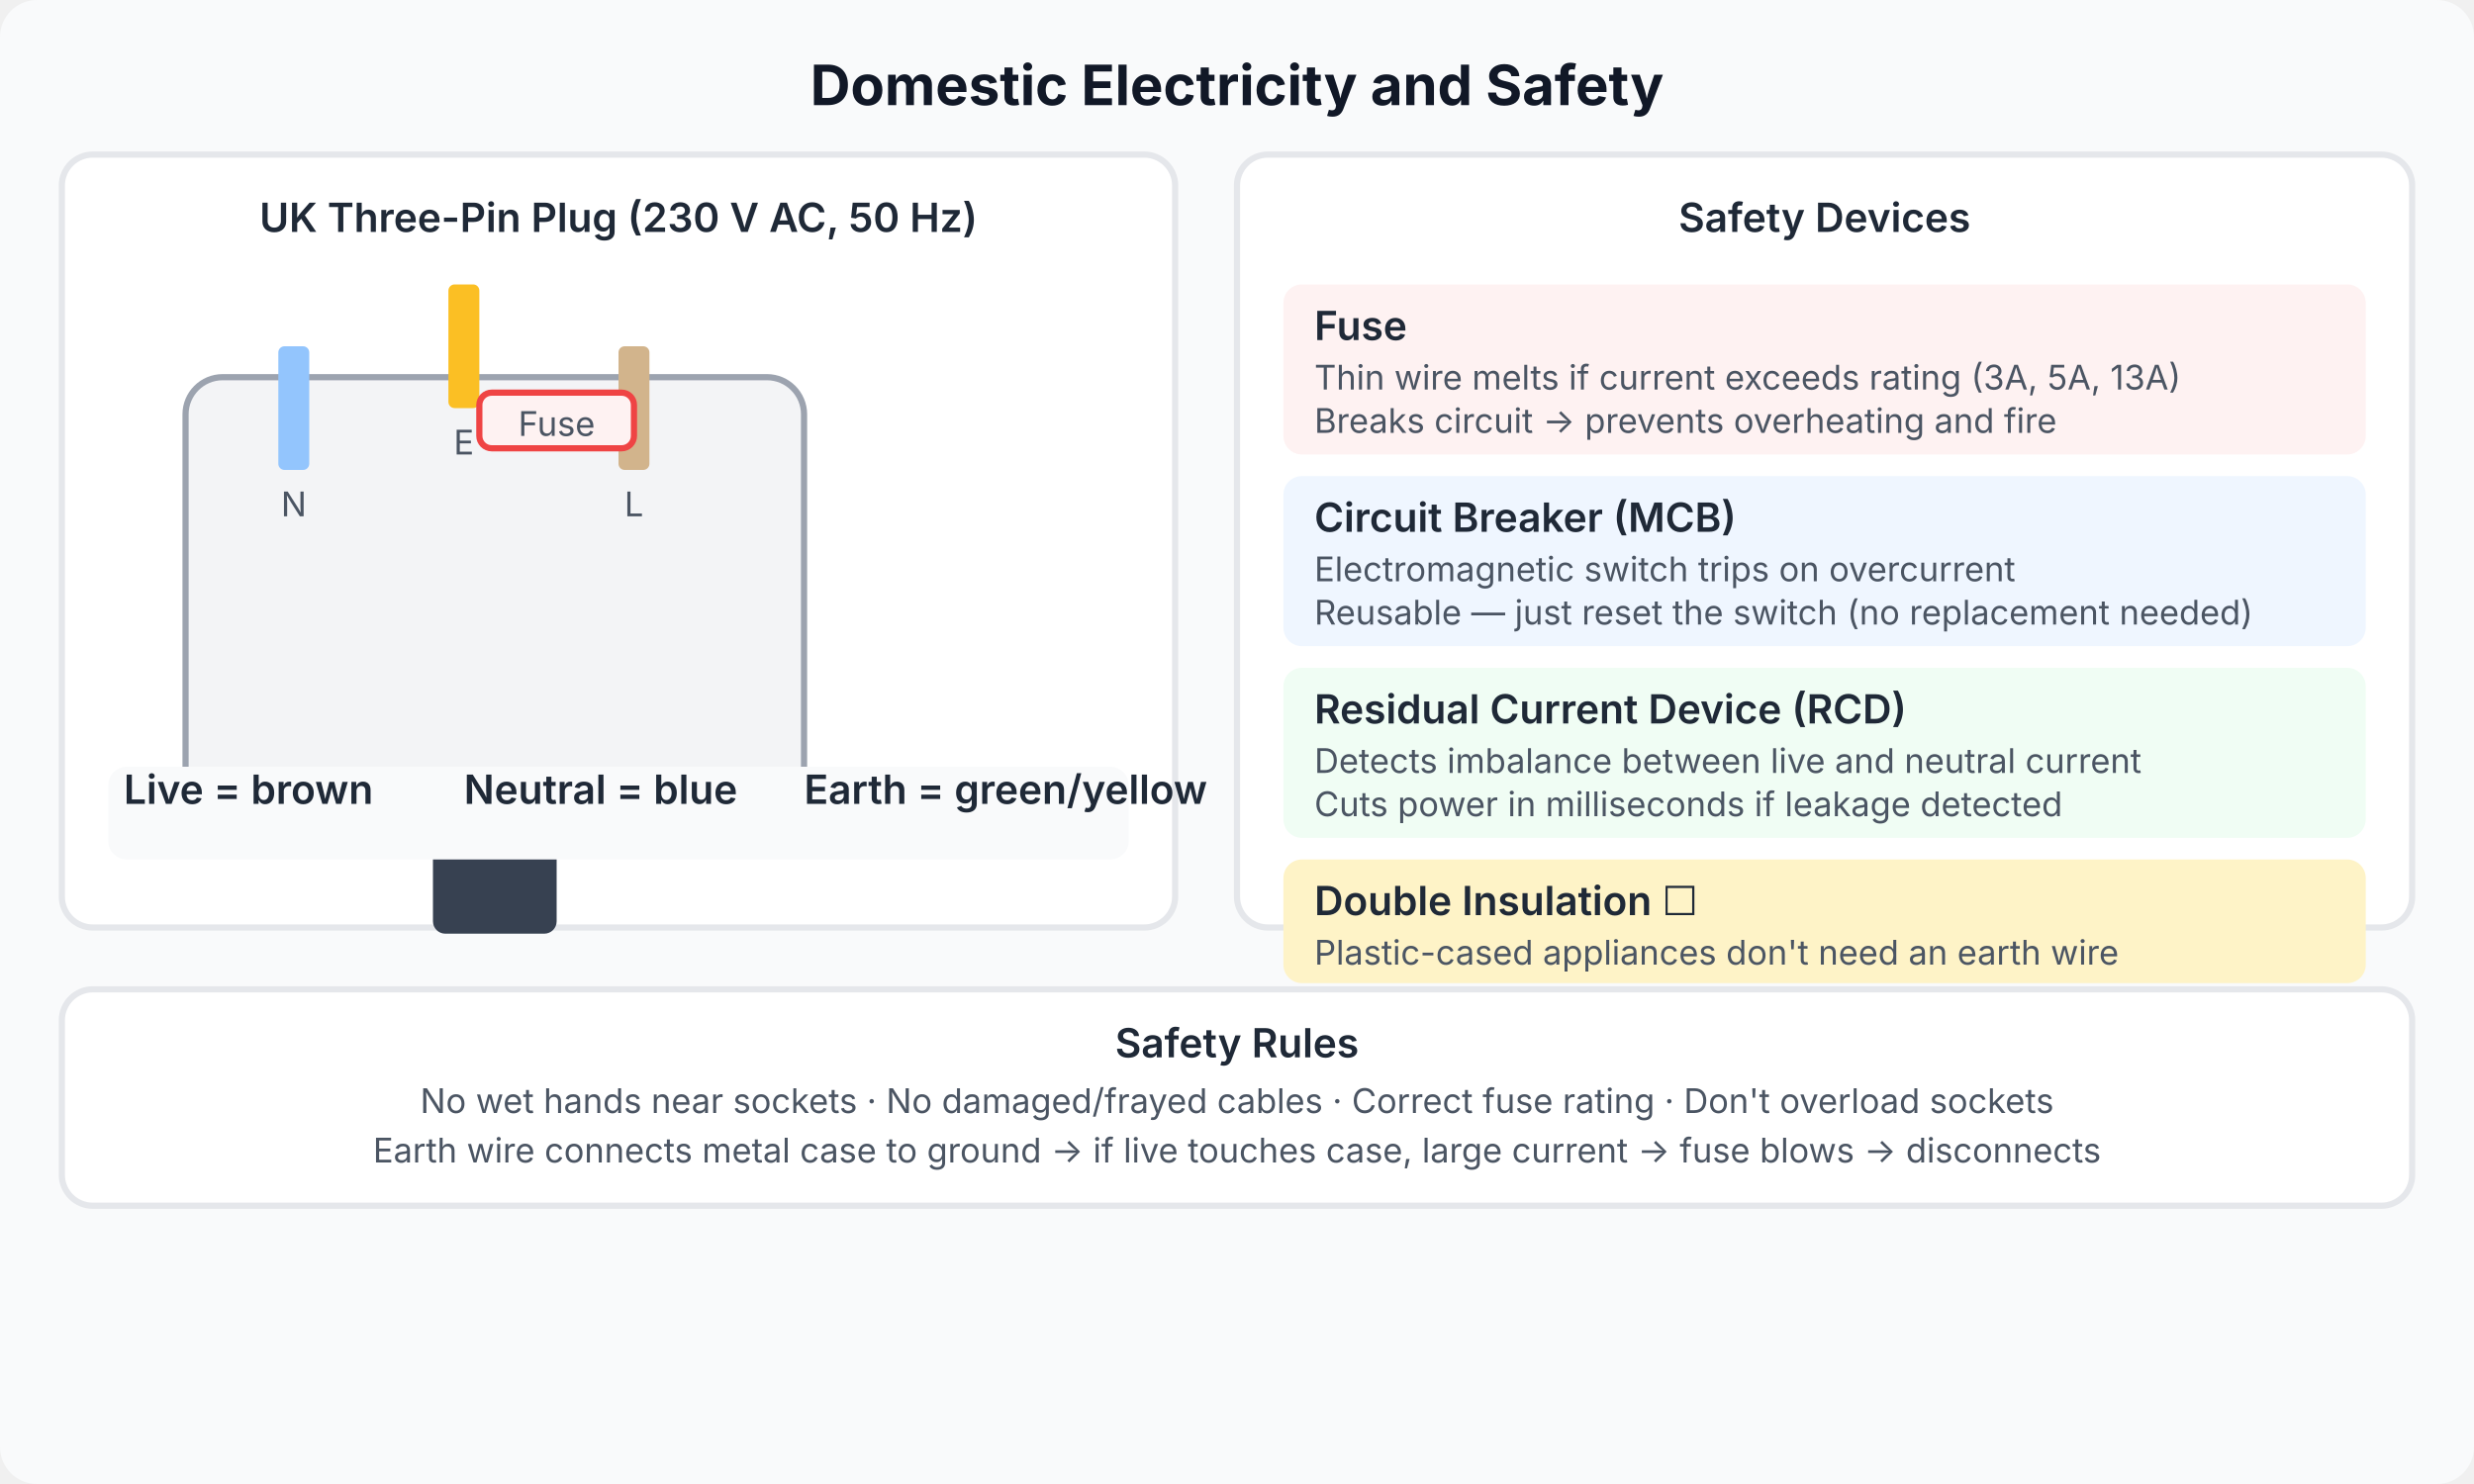
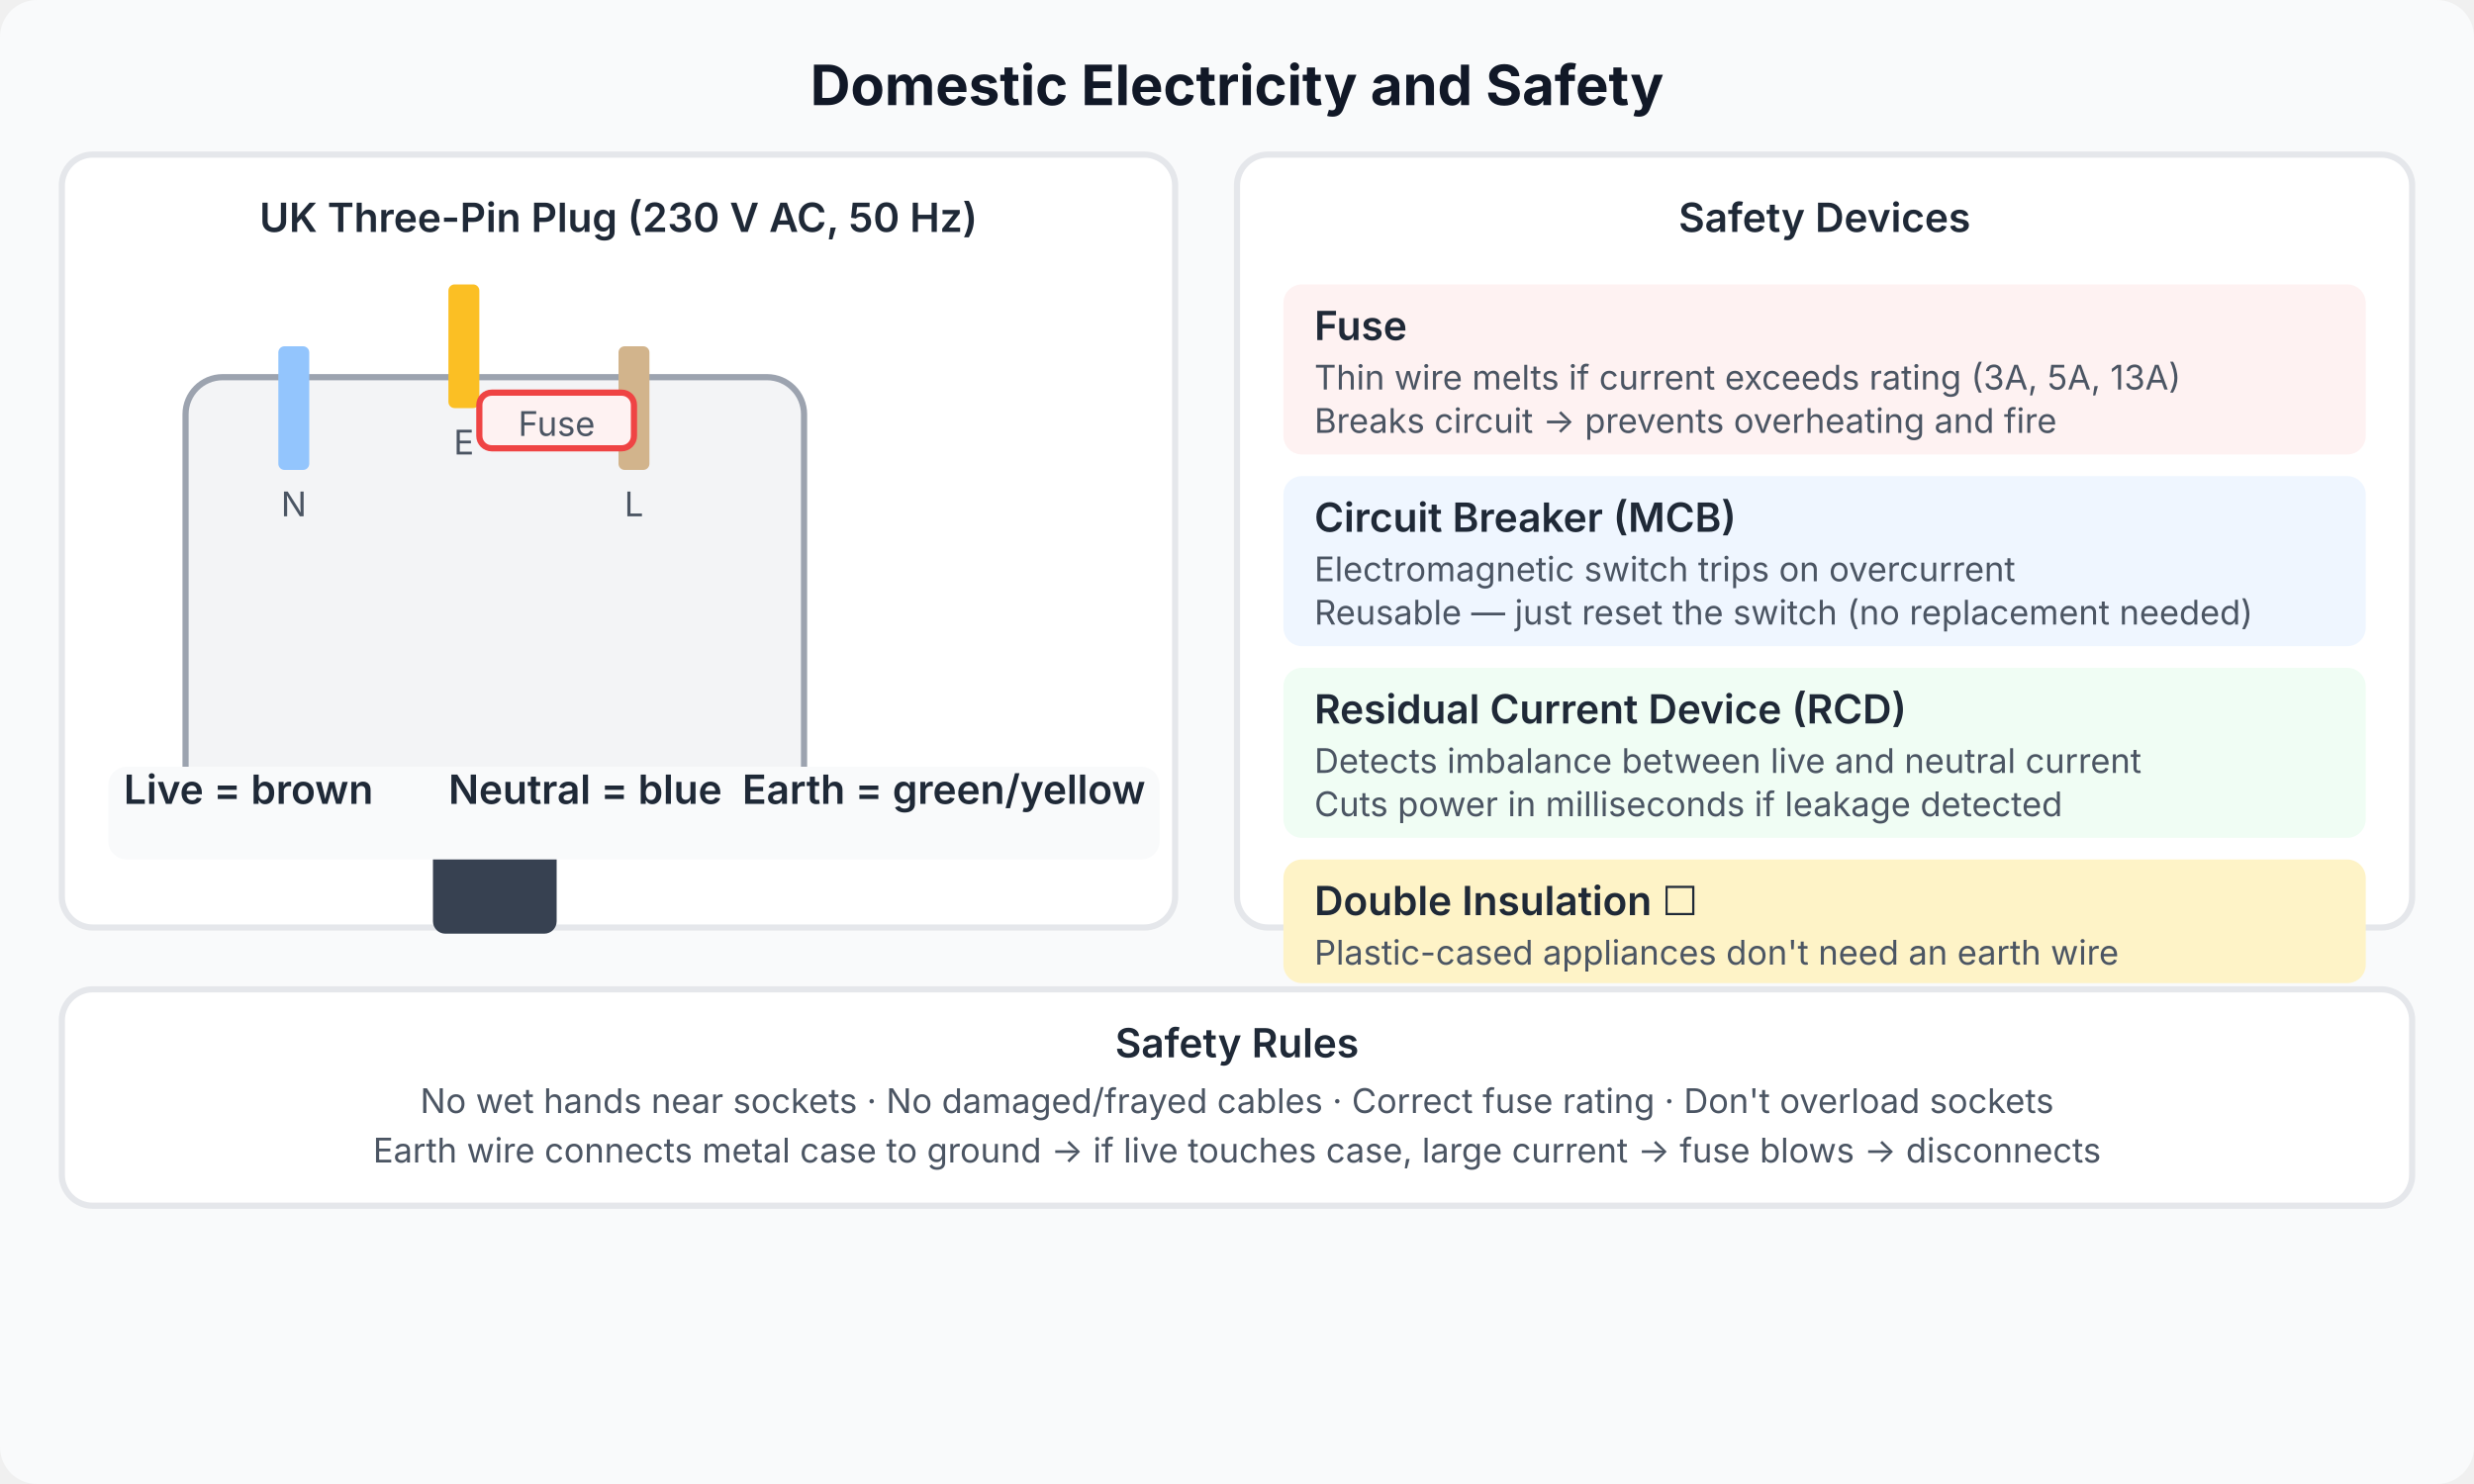
<svg xmlns="http://www.w3.org/2000/svg" viewBox="0 0 800 480" role="img" aria-labelledby="title desc">
  <defs>
    <style>
      .title { font-family: system-ui, -apple-system, BlinkMacSystemFont, sans-serif; font-size: 18px; font-weight: 700; fill: #111827; }
      .label { font-family: system-ui, -apple-system, BlinkMacSystemFont, sans-serif; font-size: 13px; font-weight: 600; fill: #1f2937; }
      .sublabel { font-family: system-ui, -apple-system, BlinkMacSystemFont, sans-serif; font-size: 11px; fill: #4b5563; }
      .line { stroke: #6b7280; stroke-width: 1.5; fill: none; }
      .label-bg { fill: #f9fafb; }
      .wire-live { fill: none; stroke: #8b4513; stroke-width: 3; }
      .wire-neutral { fill: none; stroke: #3b82f6; stroke-width: 3; }
      .wire-earth { fill: none; stroke: #22c55e; stroke-width: 3; }
      .box { fill: #ffffff; stroke: #e5e7eb; stroke-width: 2; }
      .fuse { fill: #fef2f2; stroke: #ef4444; stroke-width: 2; }
    </style>
  </defs>
  <rect width="800" height="480" fill="#f9fafb" rx="12" />
  <text x="400" y="34" text-anchor="middle" class="title">Domestic Electricity and Safety</text>
  <rect x="20" y="50" width="360" height="250" rx="10" class="box" />
  <text x="200" y="75" text-anchor="middle" class="label">UK Three-Pin Plug (230 V AC, 50 Hz)</text>
  <g transform="translate(60, 92)">
    <rect x="0" y="30" width="200" height="140" rx="12" fill="#f3f4f6" stroke="#9ca3af" stroke-width="2" />
    <rect x="85" y="0" width="10" height="40" rx="2" fill="#fbbf24" />
    <text x="90" y="55" text-anchor="middle" class="sublabel" fill="#22c55e">E</text>
    <rect x="30" y="20" width="10" height="40" rx="2" fill="#93c5fd" />
    <text x="35" y="75" text-anchor="middle" class="sublabel" fill="#3b82f6">N</text>
    <rect x="140" y="20" width="10" height="40" rx="2" fill="#d2b48c" />
    <text x="145" y="75" text-anchor="middle" class="sublabel" fill="#8b4513">L</text>
    <rect x="95" y="35" width="50" height="18" rx="4" class="fuse" />
    <text x="120" y="49" text-anchor="middle" class="sublabel" fill="#dc2626">Fuse</text>
    <rect x="70" y="160" width="60" height="14" rx="3" fill="#9ca3af" />
    <rect x="80" y="170" width="40" height="40" rx="4" fill="#374151" />
  </g>
  <g transform="translate(40, 260)">
-     <rect x="-5" y="-12" width="330" height="30" rx="6" fill="#f9fafb" />
+     <rect x="-5" y="-12" width="340" height="30" rx="6" fill="#f9fafb" />
    <text x="0" y="0" class="label" fill="#8b4513">Live = brown</text>
-     <text x="110" y="0" class="label" fill="#3b82f6">Neutral = blue</text>
-     <text x="220" y="0" class="label" fill="#22c55e">Earth = green/yellow</text>
+     <text x="105" y="0" class="label" fill="#3b82f6">Neutral = blue</text>
+     <text x="200" y="0" class="label" fill="#22c55e">Earth = green/yellow</text>
  </g>
  <rect x="400" y="50" width="380" height="250" rx="10" class="box" />
  <text x="590" y="75" text-anchor="middle" class="label">Safety Devices</text>
  <g transform="translate(415, 92)">
    <rect x="0" y="0" width="350" height="55" rx="6" fill="#fef2f2" />
    <text x="10" y="18" class="label" fill="#dc2626">Fuse</text>
    <text x="10" y="34" class="sublabel">Thin wire melts if current exceeds rating (3A, 5A, 13A)</text>
    <text x="10" y="48" class="sublabel">Breaks circuit → prevents overheating and fire</text>
    <rect x="0" y="62" width="350" height="55" rx="6" fill="#eff6ff" />
    <text x="10" y="80" class="label" fill="#3b82f6">Circuit Breaker (MCB)</text>
    <text x="10" y="96" class="sublabel">Electromagnetic switch trips on overcurrent</text>
    <text x="10" y="110" class="sublabel">Reusable — just reset the switch (no replacement needed)</text>
    <rect x="0" y="124" width="350" height="55" rx="6" fill="#f0fdf4" />
    <text x="10" y="142" class="label" fill="#22c55e">Residual Current Device (RCD)</text>
    <text x="10" y="158" class="sublabel">Detects imbalance between live and neutral current</text>
    <text x="10" y="172" class="sublabel">Cuts power in milliseconds if leakage detected</text>
    <rect x="0" y="186" width="350" height="40" rx="6" fill="#fef3c7" />
    <text x="10" y="204" class="label">Double Insulation ☐</text>
    <text x="10" y="220" class="sublabel">Plastic-cased appliances don't need an earth wire</text>
  </g>
  <rect x="20" y="320" width="760" height="70" rx="10" class="box" />
  <text x="400" y="342" text-anchor="middle" class="label">Safety Rules</text>
  <text x="400" y="360" text-anchor="middle" class="sublabel">No wet hands near sockets · No damaged/frayed cables · Correct fuse rating · Don't overload sockets</text>
  <text x="400" y="376" text-anchor="middle" class="sublabel">Earth wire connects metal case to ground → if live touches case, large current → fuse blows → disconnects</text>
</svg>
